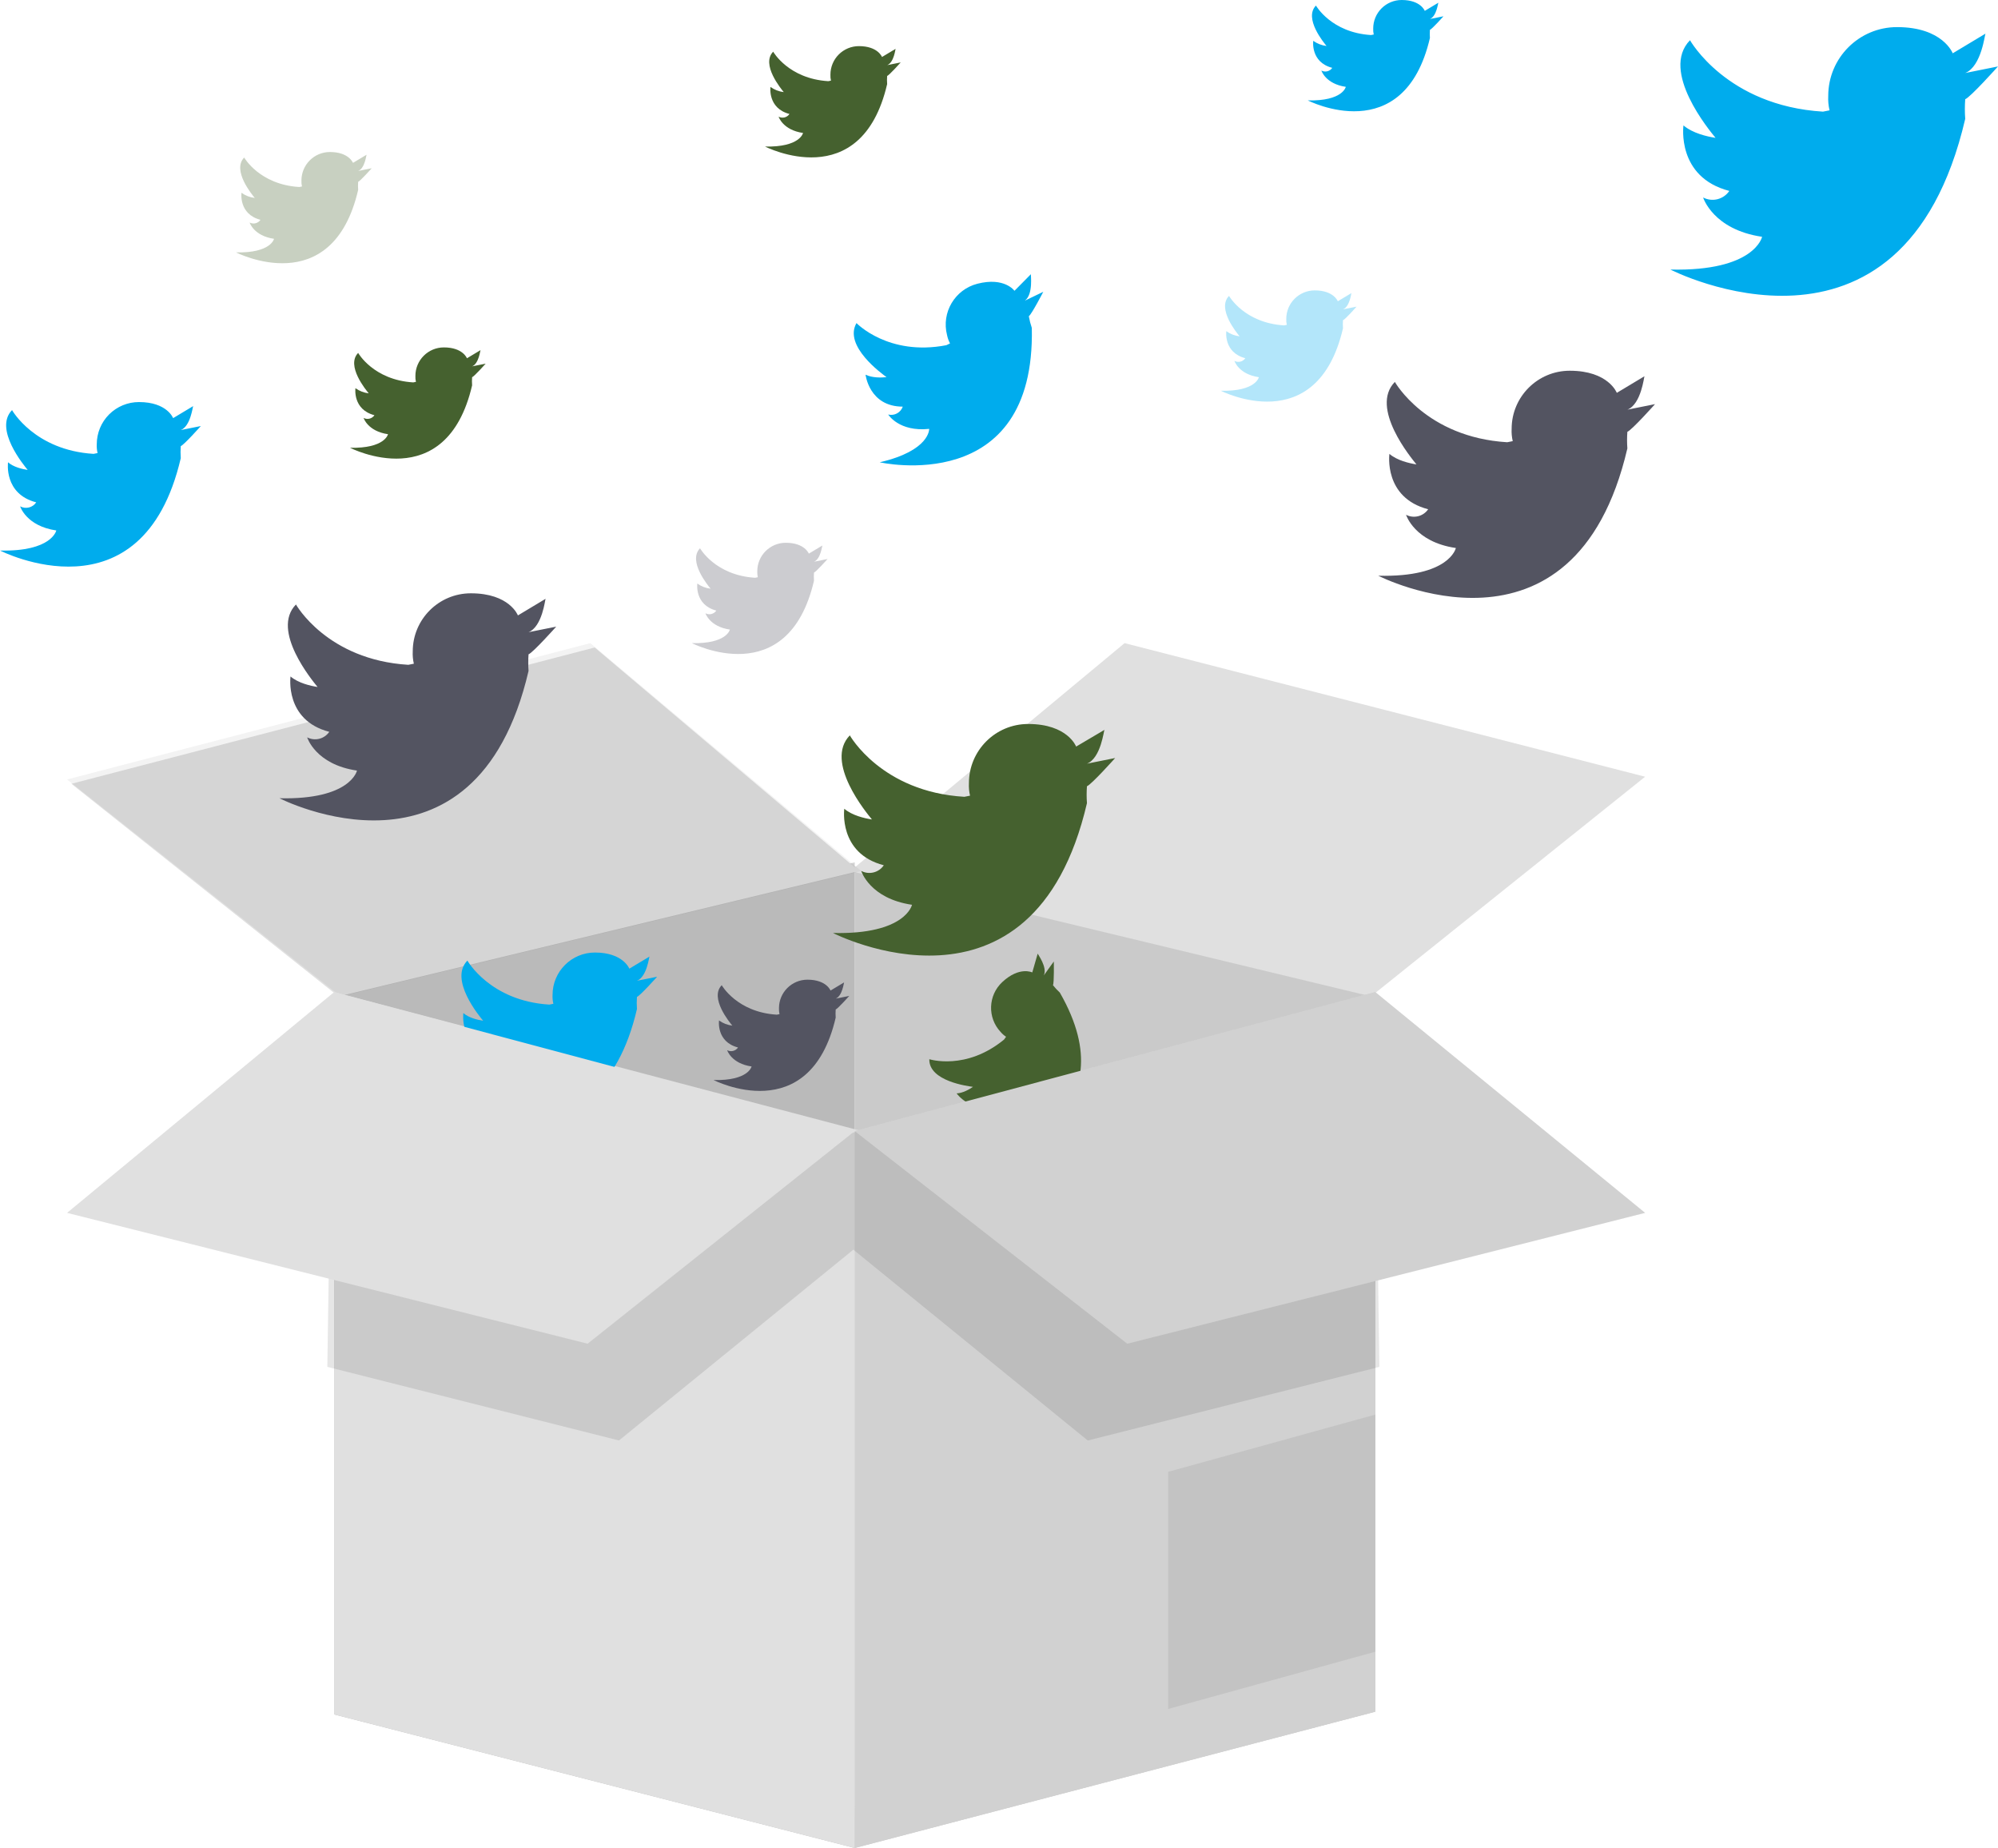
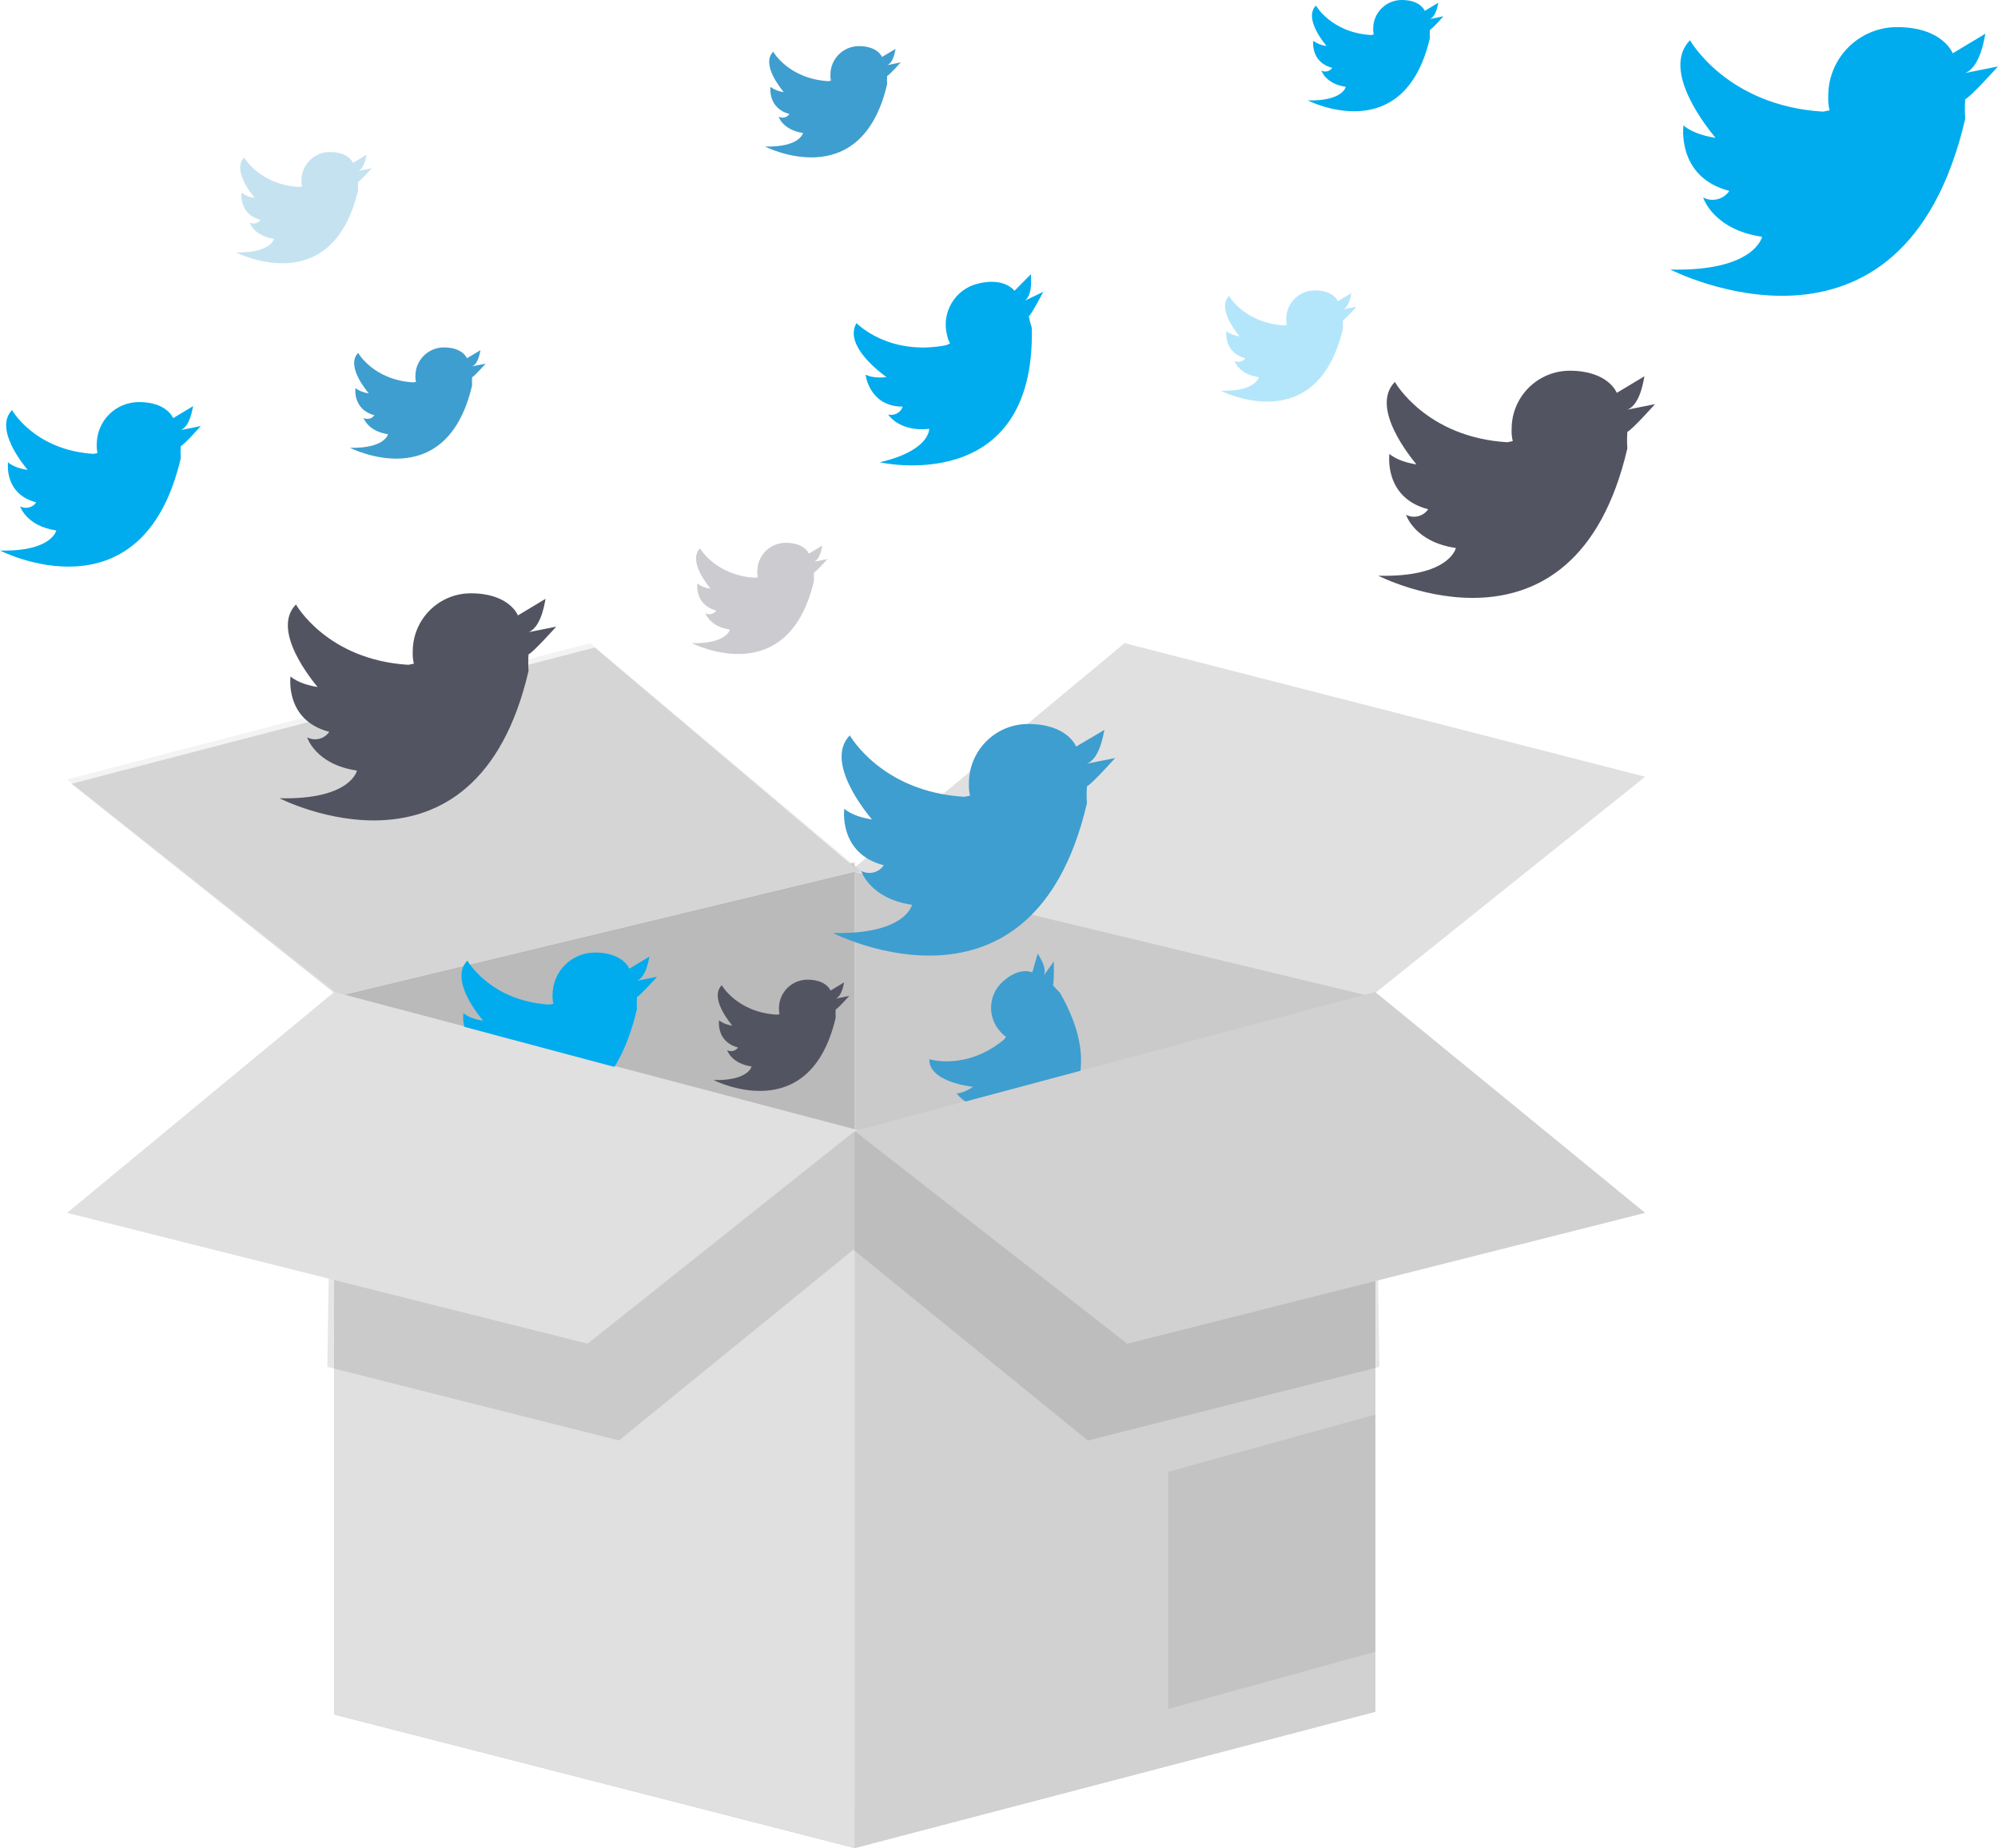
<svg xmlns="http://www.w3.org/2000/svg" data-name="Layer 1" width="813.15" height="752" viewBox="0 0 813.15 752">
  <path fill="#e0e0e0" d="M559.73 403.7l-211.87-51.03V752l211.87-55.46V403.7z" />
  <path opacity=".1" d="M559.73 403.7l-211.87-51.03V752l211.87-55.46V403.7z" />
  <path fill="#e0e0e0" d="M135.99 403.7l211.87-51.03V752l-211.87-54.35V403.7z" />
  <path opacity=".17" d="M135.99 401.93l211.87-51.02V752l-211.87-54.35V401.93z" />
  <path fill="#e0e0e0" d="M346.09 354.44l111.59-92.73 211.86 54.36-111.58 89.39-211.87-51.02z" />
  <path fill="#e0e0e0" d="M29.05 318.94l108.71 86.52 211.86-51.02-107.59-90.96-212.98 55.46z" />
  <path opacity=".05" d="M27.29 317.18l111.35 88.28 211.87-51.02-110.25-92.73-212.97 55.47z" />
  <path fill="#e0e0e0" d="M135.99 403.7v293.95L347.86 752l2.86-291.73-214.73-56.57z" />
  <path fill="#e0e0e0" d="M559.73 696.54L347.86 752V460.27l211.87-56.57v292.84z" />
  <path opacity=".07" d="M559.73 696.54L347.86 752V460.27l211.87-56.57v292.84z" />
  <path opacity=".07" d="M475.42 598.92v96.51l84.31-23.3v-96.5l-84.31 23.29z" />
  <path opacity=".1" d="M133.22 556.22l118.69 29.95 95.4-77.65v-47.7l-211.87-53.24-2.22 148.64zm428.17 0L442.7 586.17l-95.39-77.65v-47.7l211.86-53.24 2.22 148.64z" />
  <path d="M259.23 399.1l8.21-1.64s-6.9 7.72-8.21 8.21a33.05 33.05 0 000 4.93c-15.77 67.69-73.93 37.79-73.93 37.79 21.19.49 23-8.21 23-8.21-12.32-1.81-14.79-9.86-14.79-9.86a5.08 5.08 0 006.57-1.64c-13.31-3.45-11.5-16.43-11.5-16.43 2.3 2 5.91 2.79 8.05 3.12-1.48-1.81-14-16.76-6.41-24.48 0 0 9.2 16.43 33.35 17.91l1.64-.33a12.89 12.89 0 01-.33-3.61 17.25 17.25 0 0117.25-17.25c11.5 0 14 6.57 14 6.57l8.21-4.93c-.18-.01-1 8.21-5.11 9.85z" fill="#00aced" />
  <path fill="#e0e0e0" d="M135.99 403.7l-108.7 89.85 211.86 53.24 108.71-86.52-211.87-56.57z" />
-   <path d="M424.82 396.91l4.06-5.65s.18 8.6-.34 9.65a27.47 27.47 0 002.79 3c28.77 50.08-23.53 64.86-23.53 64.86 13.16-11.71 9.33-18 9.33-18-8.56 5.85-14.56 2.35-14.56 2.35a4.22 4.22 0 003.06-4.72c-10 5.44-16.3-3.47-16.3-3.47 2.52-.1 5.18-1.65 6.66-2.66-1.92-.26-18-2.27-17.77-11.25 0 0 14.9 4.77 30.42-8l.81-1.13a10.71 10.71 0 01-2.25-2 14.33 14.33 0 01.71-20.26c7-6.52 12.21-3.92 12.21-3.92l2.2-7.65c-.09.07 4.06 5.52 2.5 8.85z" fill="#45612f" />
+   <path d="M424.82 396.91l4.06-5.65s.18 8.6-.34 9.65a27.47 27.47 0 002.79 3c28.77 50.08-23.53 64.86-23.53 64.86 13.16-11.71 9.33-18 9.33-18-8.56 5.85-14.56 2.35-14.56 2.35a4.22 4.22 0 003.06-4.72c-10 5.44-16.3-3.47-16.3-3.47 2.52-.1 5.18-1.65 6.66-2.66-1.92-.26-18-2.27-17.77-11.25 0 0 14.9 4.77 30.42-8l.81-1.13a10.71 10.71 0 01-2.25-2 14.33 14.33 0 01.71-20.26c7-6.52 12.21-3.92 12.21-3.92l2.2-7.65c-.09.07 4.06 5.52 2.5 8.85z" fill="#3e9ecf" />
  <path fill="#e0e0e0" d="M559.73 403.7l109.81 89.85-210.76 53.24-110.92-86.52 211.87-56.57z" />
  <path opacity=".07" d="M559.73 403.7l109.81 89.85-210.76 53.24-110.92-86.52 211.87-56.57z" />
  <path d="M417.09 122.35l7.51-3.61s-4.74 9.15-5.89 9.95a32.88 32.88 0 001.22 4.75c1.53 69.12-61.9 54.68-61.9 54.68 20.54-4.76 20.13-13.6 20.13-13.6-12.32 1.3-16.68-5.84-16.68-5.84a5 5 0 005.93-3.21c-13.68 0-15.14-13-15.14-13 2.7 1.33 6.39 1.23 8.53 1-1.87-1.38-17.6-12.7-12.22-22 0 0 12.93 13.56 36.56 9l1.5-.72a12.82 12.82 0 01-1.21-3.4 17.16 17.16 0 0112.36-20.89c11.08-2.84 15.08 2.88 15.08 2.88l6.7-6.78c-.17.07 1.07 8.19-2.48 10.79zM73.57 175l8.17-1.63s-6.86 7.68-8.17 8.17a32.88 32.88 0 000 4.9C57.88 253.77.03 224.03.03 224.03c21.08.49 22.88-8.17 22.88-8.17-12.26-1.8-14.71-9.81-14.71-9.81a5 5 0 006.54-1.63C1.47 201 3.27 188.12 3.27 188.12c2.29 2 5.88 2.78 8 3.11-1.47-1.8-13.89-16.67-6.37-24.35 0 0 9.15 16.34 33.18 17.81l1.63-.33a12.82 12.82 0 01-.33-3.6 17.16 17.16 0 0117.19-17.15c11.44 0 13.89 6.54 13.89 6.54l8.17-4.9c-.19-.01-1 8.16-5.06 9.75zM799.81 29.71l13.33-2.67s-11.2 12.53-13.33 13.33a53.64 53.64 0 000 8c-25.6 109.85-120 61.32-120 61.32 34.39.8 37.33-13.33 37.33-13.33-20-2.93-24-16-24-16a8.24 8.24 0 0010.66-2.67c-21.6-5.6-18.66-26.66-18.66-26.66 3.73 3.2 9.6 4.53 13.06 5.07-2.4-2.93-22.66-27.2-10.4-39.73 0 0 14.93 26.66 54.12 29.06l2.67-.53a20.92 20.92 0 01-.53-5.87 28 28 0 0128-28c18.66 0 22.66 10.66 22.66 10.66l13.33-8c-.24.02-1.57 13.31-8.24 16.02zM581.95 7.73l5.52-1.1s-4.64 5.19-5.52 5.52a22.21 22.21 0 000 3.31c-10.6 45.5-49.69 25.4-49.69 25.4 14.25.33 15.46-5.52 15.46-5.52-8.28-1.21-9.94-6.63-9.94-6.63a3.41 3.41 0 004.42-1.1c-8.94-2.32-7.73-11-7.73-11a11.48 11.48 0 005.41 2.1c-1-1.21-9.39-11.26-4.31-16.45 0 0 6.18 11 22.42 12l1.1-.22a8.66 8.66 0 01-.22-2.43A11.59 11.59 0 01570.47 0c7.73 0 9.39 4.42 9.39 4.42l5.52-3.31c-.12-.01-.67 5.52-3.43 6.62z" fill="#00aced" />
  <path d="M331.28 228.58l5.52-1.1s-4.64 5.19-5.52 5.52a22.21 22.21 0 000 3.31c-10.6 45.5-49.69 25.4-49.69 25.4 14.25.33 15.46-5.52 15.46-5.52-8.28-1.21-9.94-6.63-9.94-6.63a3.41 3.41 0 004.42-1.1c-8.94-2.32-7.73-11-7.73-11a11.48 11.48 0 005.41 2.1c-1-1.21-9.39-11.26-4.31-16.45 0 0 6.18 11 22.42 12l1.1-.22a8.66 8.66 0 01-.22-2.43 11.59 11.59 0 0111.59-11.59c7.73 0 9.39 4.42 9.39 4.42l5.52-3.31c-.13.02-.66 5.5-3.42 6.6z" fill="#535461" opacity=".3" />
  <path d="M546.57 125.89l5.52-1.1s-4.59 5.21-5.52 5.51a22.21 22.21 0 000 3.31c-10.6 45.5-49.69 25.4-49.69 25.4 14.25.33 15.46-5.52 15.46-5.52-8.28-1.21-9.94-6.63-9.94-6.63a3.41 3.41 0 004.42-1.1c-8.94-2.32-7.73-11-7.73-11a11.48 11.48 0 005.41 2.1c-1-1.21-9.39-11.26-4.31-16.45 0 0 6.18 11 22.42 12l1.1-.22a8.66 8.66 0 01-.22-2.43 11.59 11.59 0 0111.59-11.59c7.73 0 9.39 4.42 9.39 4.42l5.52-3.31c-.06-.02-.62 5.5-3.42 6.61z" fill="#00aced" opacity=".3" />
-   <path d="M442.37 310.76l11.48-2.3s-9.65 10.8-11.48 11.48a46.21 46.21 0 000 6.89c-22.05 94.63-103.36 52.83-103.36 52.83 29.63.69 32.16-11.48 32.16-11.48-17.23-2.53-20.67-13.78-20.67-13.78a7.1 7.1 0 009.19-2.3c-18.6-4.82-16.08-23-16.08-23 3.22 2.76 8.27 3.9 11.25 4.36-2.07-2.53-19.52-23.43-9-34.22 0 0 12.86 23 46.63 25l2.3-.46a18 18 0 01-.46-5.05 24.11 24.11 0 0124.12-24.12c16.08 0 19.52 9.19 19.52 9.19l11.52-6.8c-.23 0-1.38 11.47-7.12 13.76zM361.09 26.5l5.48-1.1s-4.64 5.19-5.52 5.52a22.21 22.21 0 000 3.31c-10.6 45.5-49.69 25.4-49.69 25.4 14.25.33 15.46-5.52 15.46-5.52-8.28-1.21-9.94-6.63-9.94-6.63a3.41 3.41 0 004.42-1.1c-8.94-2.32-7.73-11-7.73-11a11.48 11.48 0 005.41 2.1c-1-1.21-9.39-11.26-4.31-16.45 0 0 6.18 11 22.42 12l1.1-.22a8.66 8.66 0 01-.22-2.43 11.59 11.59 0 0111.6-11.61c7.73 0 9.39 4.42 9.39 4.42l5.52-3.31c-.07 0-.62 5.52-3.39 6.62zM192.14 149.08l5.52-1.1s-4.64 5.19-5.52 5.52a22.21 22.21 0 000 3.31c-10.6 45.5-49.69 25.4-49.69 25.4 14.25.33 15.46-5.52 15.46-5.52-8.28-1.21-9.94-6.63-9.94-6.63a3.41 3.41 0 004.42-1.1c-8.94-2.32-7.73-11-7.73-11a11.48 11.48 0 005.41 2.1c-1-1.21-9.39-11.26-4.31-16.45 0 0 6.18 11 22.42 12l1.1-.22a8.66 8.66 0 01-.22-2.43 11.59 11.59 0 0111.59-11.59c7.73 0 9.39 4.42 9.39 4.42l5.52-3.31c-.11-.03-.66 5.52-3.42 6.6z" fill="#45612f" />
-   <path d="M145.76 69.57l5.52-1.1s-4.64 5.19-5.52 5.52a22.21 22.21 0 000 3.31c-10.6 45.5-49.69 25.4-49.69 25.4 14.25.33 15.46-5.52 15.46-5.52-8.28-1.21-9.94-6.63-9.94-6.63a3.41 3.41 0 004.42-1.1c-8.94-2.32-7.73-11-7.73-11a11.48 11.48 0 005.41 2.1c-1-1.21-9.39-11.26-4.31-16.45 0 0 6.18 11 22.42 12l1.1-.22a8.66 8.66 0 01-.22-2.43 11.59 11.59 0 0111.59-11.59c7.73 0 9.39 4.42 9.39 4.42l5.52-3.31c-.11-.03-.61 5.5-3.42 6.6z" fill="#45612f" opacity=".3" />
+   <path d="M442.37 310.76l11.48-2.3s-9.65 10.8-11.48 11.48a46.21 46.21 0 000 6.89c-22.05 94.63-103.36 52.83-103.36 52.83 29.63.69 32.16-11.48 32.16-11.48-17.23-2.53-20.67-13.78-20.67-13.78a7.1 7.1 0 009.19-2.3c-18.6-4.82-16.08-23-16.08-23 3.22 2.76 8.27 3.9 11.25 4.36-2.07-2.53-19.52-23.43-9-34.22 0 0 12.86 23 46.63 25l2.3-.46a18 18 0 01-.46-5.05 24.11 24.11 0 0124.12-24.12c16.08 0 19.52 9.19 19.52 9.19l11.52-6.8c-.23 0-1.38 11.47-7.12 13.76zM361.09 26.5l5.48-1.1s-4.64 5.19-5.52 5.52a22.21 22.21 0 000 3.31c-10.6 45.5-49.69 25.4-49.69 25.4 14.25.33 15.46-5.52 15.46-5.52-8.28-1.21-9.94-6.63-9.94-6.63a3.41 3.41 0 004.42-1.1c-8.94-2.32-7.73-11-7.73-11a11.48 11.48 0 005.41 2.1c-1-1.21-9.39-11.26-4.31-16.45 0 0 6.18 11 22.42 12l1.1-.22a8.66 8.66 0 01-.22-2.43 11.59 11.59 0 0111.6-11.61c7.73 0 9.39 4.42 9.39 4.42l5.52-3.31c-.07 0-.62 5.52-3.39 6.62zM192.14 149.08l5.52-1.1s-4.64 5.19-5.52 5.52a22.21 22.21 0 000 3.31c-10.6 45.5-49.69 25.4-49.69 25.4 14.25.33 15.46-5.52 15.46-5.52-8.28-1.21-9.94-6.63-9.94-6.63a3.41 3.41 0 004.42-1.1c-8.94-2.32-7.73-11-7.73-11a11.48 11.48 0 005.41 2.1c-1-1.21-9.39-11.26-4.31-16.45 0 0 6.18 11 22.42 12l1.1-.22a8.66 8.66 0 01-.22-2.43 11.59 11.59 0 0111.59-11.59c7.73 0 9.39 4.42 9.39 4.42l5.52-3.31c-.11-.03-.66 5.52-3.42 6.6z" fill="#3e9ecf" />
+   <path d="M145.76 69.57l5.52-1.1s-4.64 5.19-5.52 5.52a22.21 22.21 0 000 3.31c-10.6 45.5-49.69 25.4-49.69 25.4 14.25.33 15.46-5.52 15.46-5.52-8.28-1.21-9.94-6.63-9.94-6.63a3.41 3.41 0 004.42-1.1c-8.94-2.32-7.73-11-7.73-11a11.48 11.48 0 005.41 2.1c-1-1.21-9.39-11.26-4.31-16.45 0 0 6.18 11 22.42 12l1.1-.22a8.66 8.66 0 01-.22-2.43 11.59 11.59 0 0111.59-11.59c7.73 0 9.39 4.42 9.39 4.42l5.52-3.31c-.11-.03-.61 5.5-3.42 6.6z" fill="#3e9ecf" opacity=".3" />
  <path d="M340.11 406.37l5.52-1.1s-4.64 5.19-5.52 5.52a22.21 22.21 0 000 3.31c-10.6 45.5-49.69 25.4-49.69 25.4 14.25.33 15.46-5.52 15.46-5.52-8.28-1.21-9.94-6.63-9.94-6.63a3.41 3.41 0 004.42-1.1c-8.94-2.32-7.73-11-7.73-11a11.48 11.48 0 005.41 2.1c-1-1.21-9.39-11.26-4.31-16.45 0 0 6.18 11 22.42 12l1.1-.22a8.66 8.66 0 01-.22-2.43 11.59 11.59 0 0111.59-11.59c7.73 0 9.39 4.42 9.39 4.42l5.52-3.31c-.1-.02-.66 5.5-3.42 6.6zM662.34 166.7l11.23-2.25s-9.46 10.59-11.26 11.26a45.32 45.32 0 000 6.76c-21.63 92.81-101.37 51.81-101.37 51.81 29.09.72 31.57-11.28 31.57-11.28-16.9-2.48-20.27-13.52-20.27-13.52a7 7 0 009-2.25c-18.25-4.73-15.77-22.53-15.77-22.53 3.15 2.7 8.11 3.83 11 4.28-2-2.48-19.15-23-8.79-33.57 0 0 12.62 22.53 45.73 24.55l2.25-.45a17.67 17.67 0 01-.45-5 23.65 23.65 0 0123.65-23.65c15.77 0 19.15 9 19.15 9l11.26-6.76c-.17.08-1.3 11.35-6.93 13.6zm-447.23 90.55l11.26-2.25s-9.46 10.59-11.26 11.26a45.32 45.32 0 000 6.76c-21.63 92.81-101.37 51.81-101.37 51.81 29.06.68 31.54-11.26 31.54-11.26-16.9-2.48-20.27-13.52-20.27-13.52a7 7 0 009-2.25c-18.25-4.73-15.77-22.53-15.77-22.53 3.15 2.7 8.11 3.83 11 4.28-2-2.48-19.15-23-8.79-33.57 0 0 12.62 22.53 45.73 24.55l2.25-.45a17.67 17.67 0 01-.45-5 23.65 23.65 0 0123.65-23.65c15.77 0 19.15 9 19.15 9l11.26-6.76c-.17.06-1.3 11.33-6.93 13.58z" fill="#535461" />
</svg>
